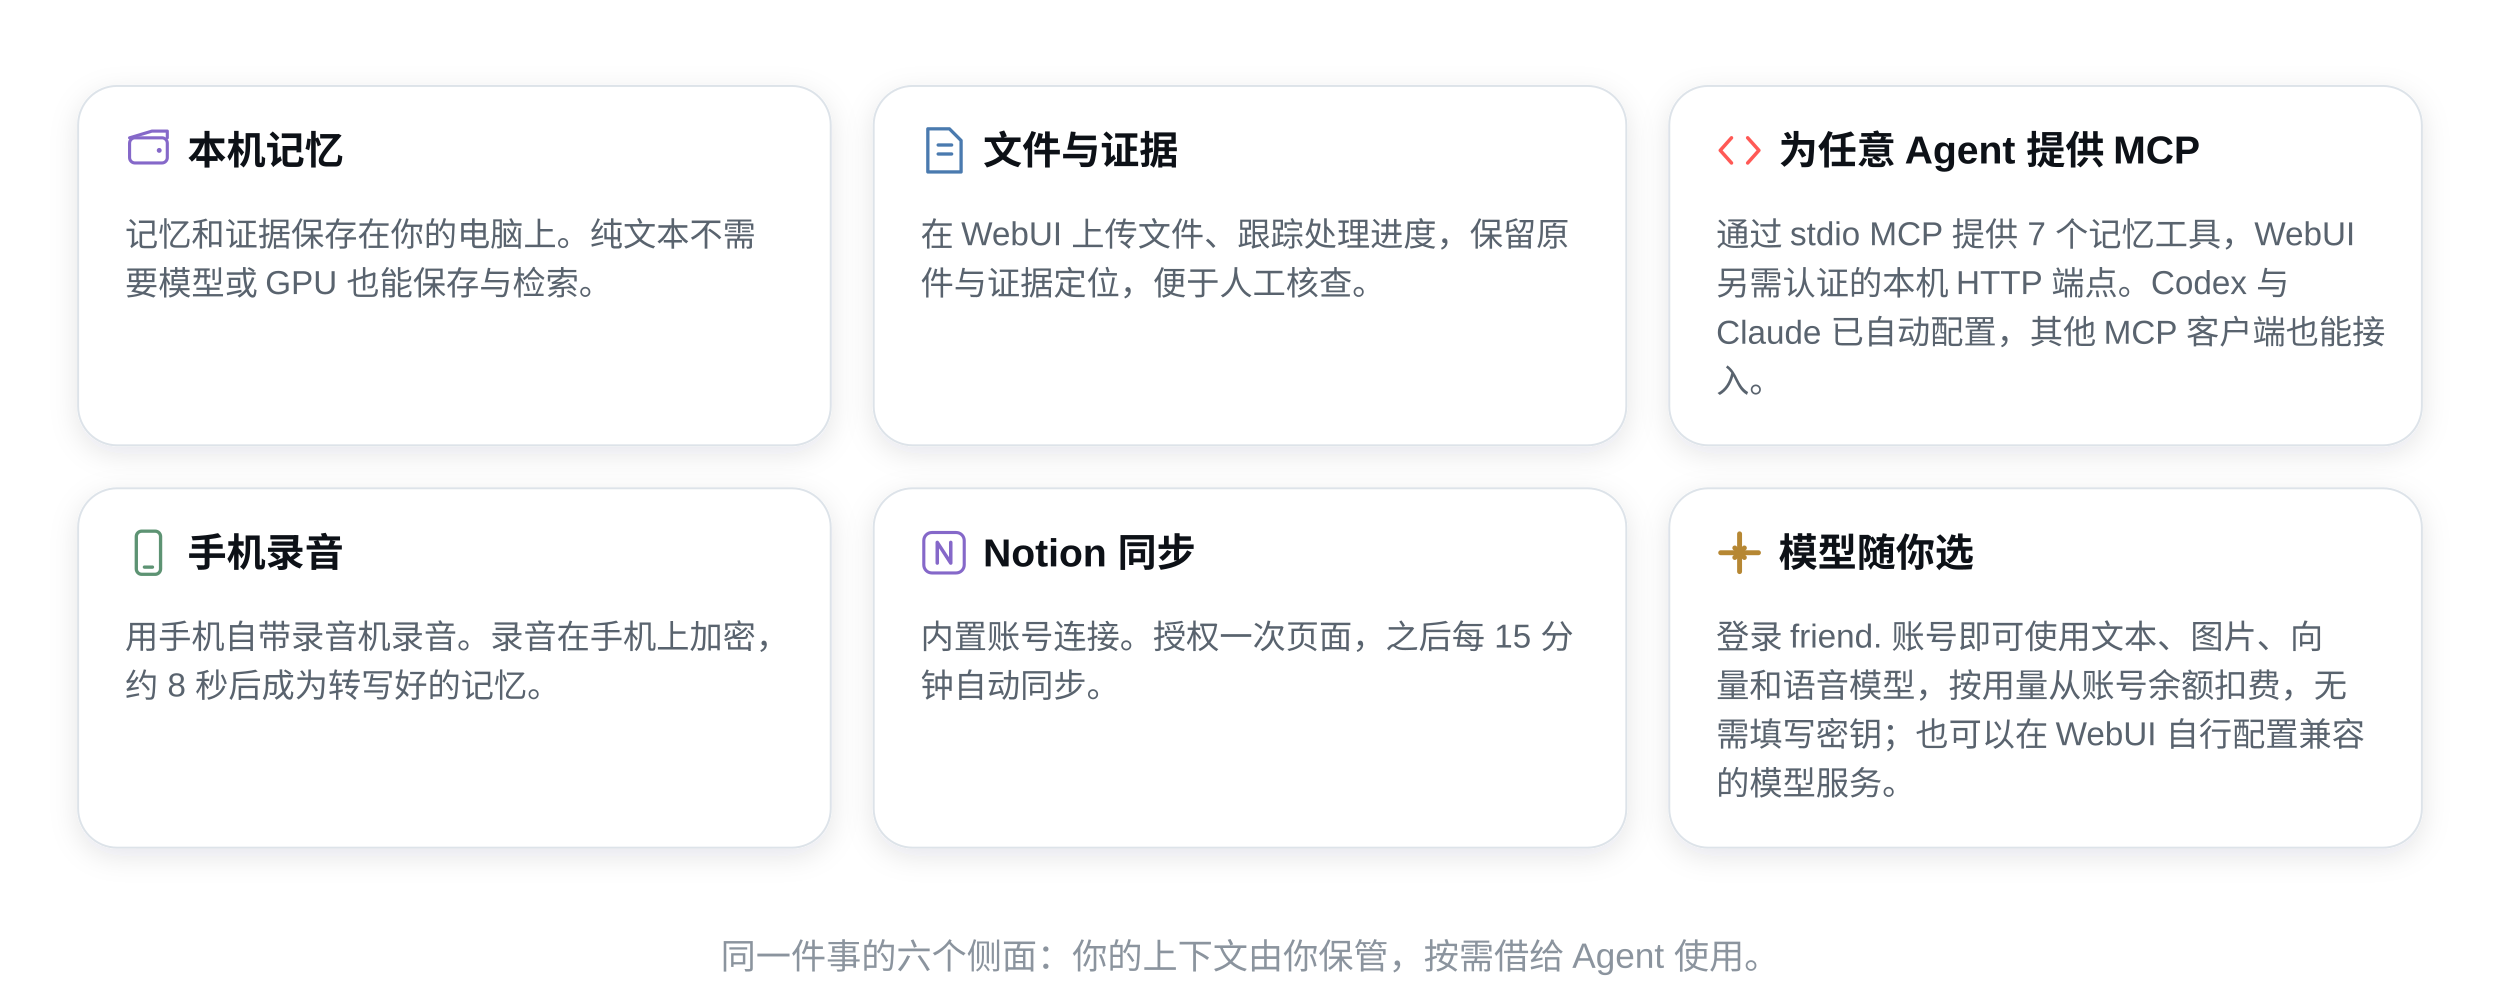
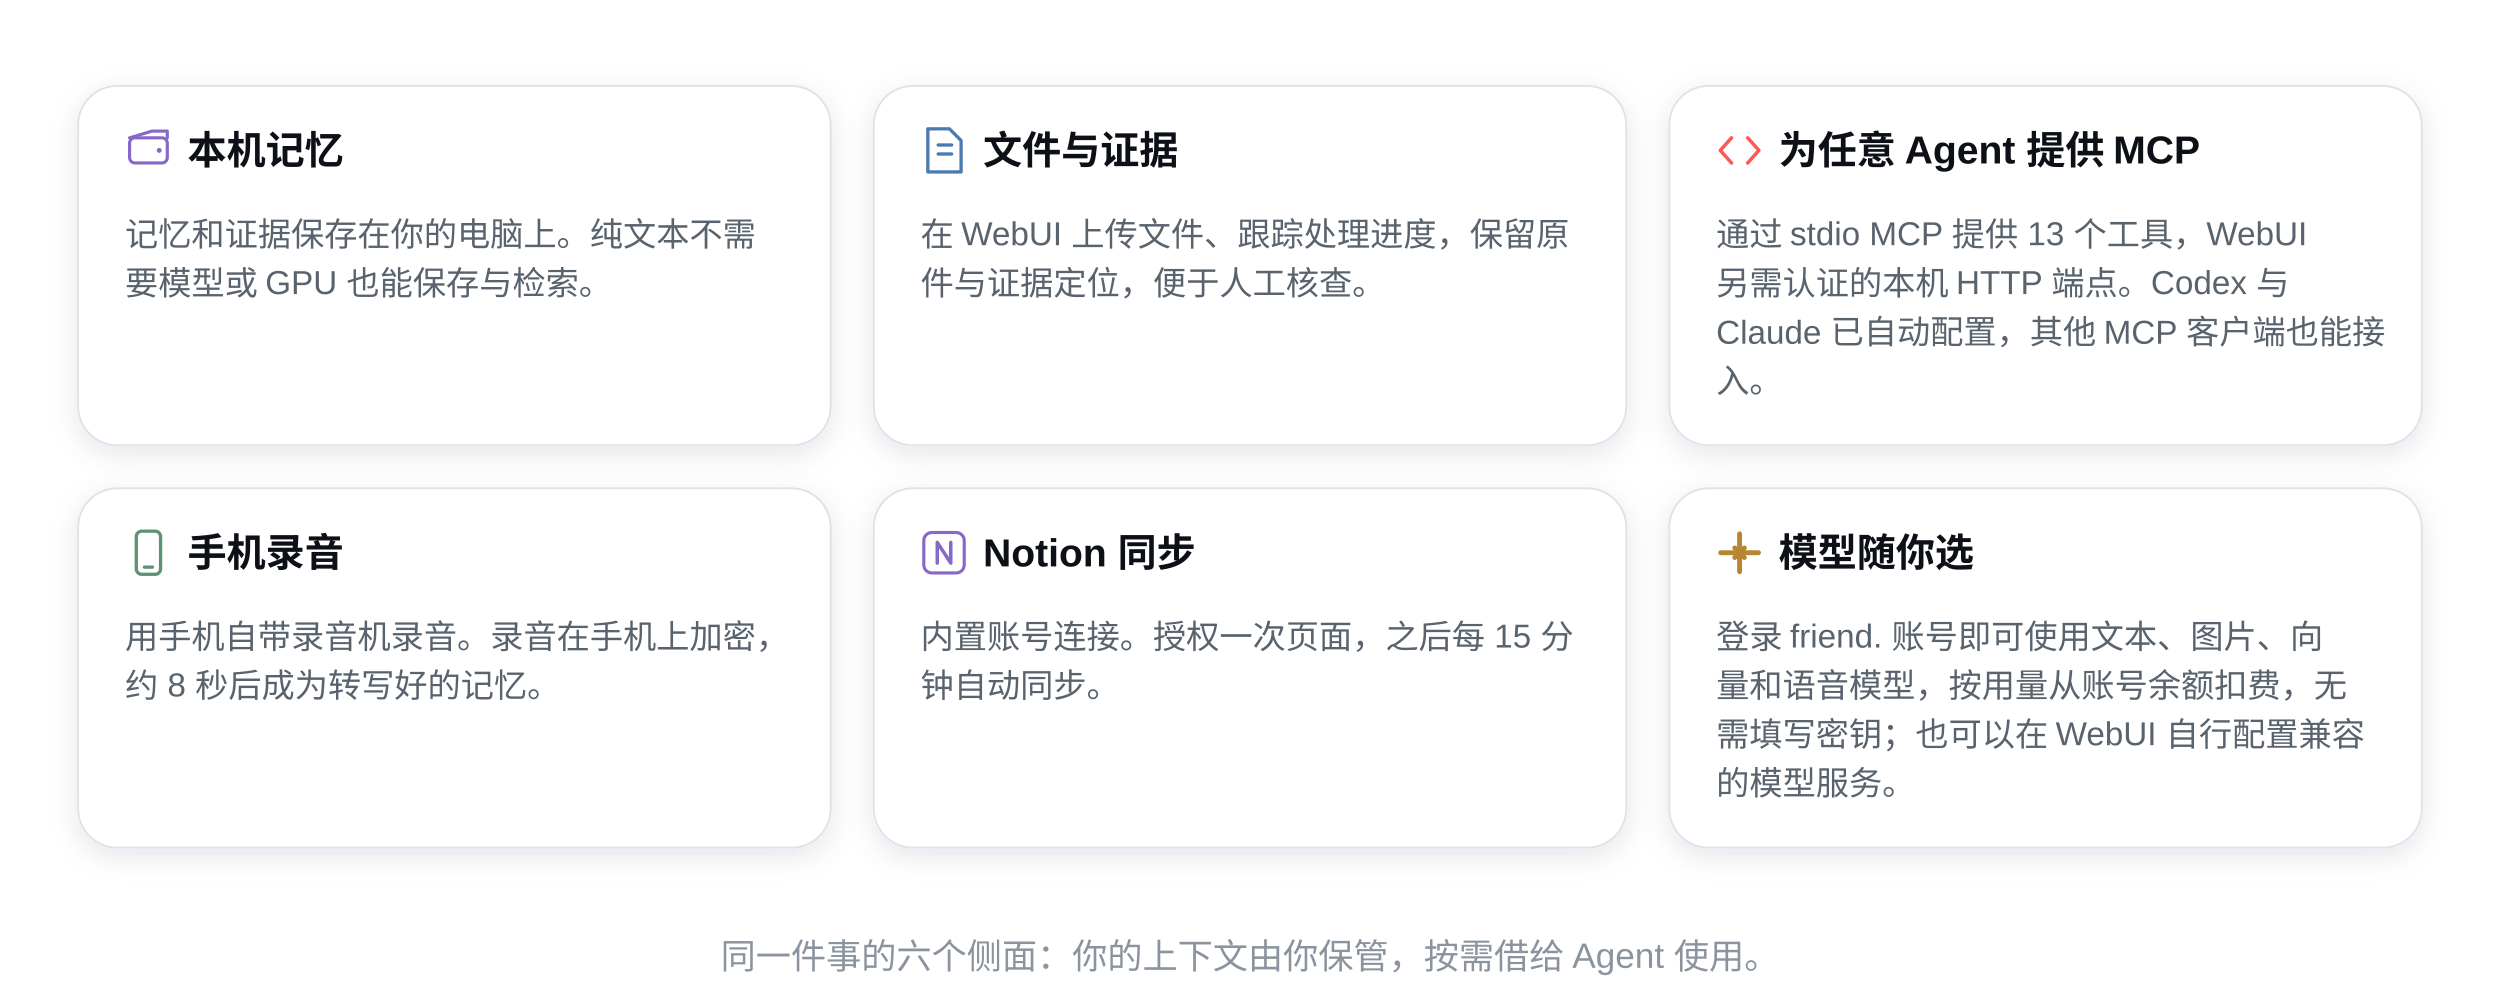
<svg xmlns="http://www.w3.org/2000/svg" viewBox="0 0 1280 512" width="1280" height="512" role="img" aria-label="六项能力：本机记忆、文件与证据、为任意 Agent 提供 MCP、手机录音、Notion 同步、可配置模型。">
  <defs>
    <radialGradient id="halo" cx="50%" cy="50%" r="50%">
      <stop offset="0" stop-color="#FF7A70" stop-opacity=".55" />
      <stop offset=".45" stop-color="#FF7A70" stop-opacity=".18" />
      <stop offset="1" stop-color="#FF7A70" stop-opacity="0" />
    </radialGradient>
    <linearGradient id="cardGrad" x1="0" y1="0" x2="0" y2="1">
      <stop offset="0" stop-color="#FFFFFF" />
      <stop offset="1" stop-color="#FFFFFF" />
    </linearGradient>
    <linearGradient id="cardAltGrad" x1="0" y1="0" x2="0" y2="1">
      <stop offset="0" stop-color="#F6F8FA" />
      <stop offset="1" stop-color="#F6F8FA" />
    </linearGradient>
    <filter id="soft" x="-30%" y="-30%" width="160%" height="180%">
      <feDropShadow dx="0" dy="8" stdDeviation="14" flood-color="rgba(31,35,40,.13)" flood-opacity="1" />
    </filter>
    <filter id="softSm" x="-30%" y="-30%" width="160%" height="180%">
      <feDropShadow dx="0" dy="4" stdDeviation="7" flood-color="rgba(31,35,40,.13)" flood-opacity=".8" />
    </filter>
  </defs>
  <style>
  .s{font-family:-apple-system, BlinkMacSystemFont, 'Segoe UI Variable Display', 'Segoe UI', 'Helvetica Neue', Arial, 'Microsoft YaHei', 'PingFang SC', 'Hiragino Sans GB', 'Noto Sans CJK SC', sans-serif}
  .m{font-family:ui-monospace, SFMono-Regular, 'SF Mono', Menlo, Consolas, 'Liberation Mono', 'Microsoft YaHei', monospace}
  .rise{opacity:0;animation:rise .9s cubic-bezier(.16,.84,.32,1) both}
  @keyframes rise{from{opacity:0;transform:translateY(14px);filter:blur(6px)}to{opacity:1;transform:none;filter:blur(0)}}
  @keyframes breathe{0%,100%{opacity:.45;transform:scale(.96)}50%{opacity:.9;transform:scale(1.05)}}
  @keyframes breathe2{
    0%{opacity:.05;transform:scale(.93);animation-timing-function:cubic-bezier(.66,0,.34,1)}
    18%{opacity:.12;transform:scale(1.03);animation-timing-function:cubic-bezier(.37,0,.63,1)}
    34%{opacity:.07;transform:scale(.99);animation-timing-function:cubic-bezier(.45,0,.55,1)}
    57%{opacity:.15;transform:scale(1.085);animation-timing-function:cubic-bezier(.3,0,.7,1)}
    72%{opacity:.088;transform:scale(1.008);animation-timing-function:cubic-bezier(.6,0,.4,1)}
    88%{opacity:.126;transform:scale(1.052);animation-timing-function:cubic-bezier(.5,0,.5,1)}
    100%{opacity:.05;transform:scale(.93)}
  }
  @keyframes twinkle{0%,100%{opacity:.12}50%{opacity:.5}}
  .tw{animation:twinkle 9s ease-in-out infinite}
  .snr{animation:snr 5.4s cubic-bezier(.16,.84,.32,1) infinite;transform-box:fill-box;transform-origin:center}
  @keyframes snr{0%{transform:scale(.5);opacity:.55}65%{opacity:0}100%{transform:scale(1.6);opacity:0}}
  .swp{animation-timing-function:cubic-bezier(.83,0,.17,1);animation-iteration-count:infinite;opacity:0}
  .march{animation:march 1.65s linear infinite}
  .dp{animation:dotpulse 2.6s ease-in-out infinite}
  @keyframes dotpulse{0%,100%{opacity:.42}50%{opacity:1}}
  @keyframes march{to{stroke-dashoffset:-24}}
  .scan{animation:scan 4s cubic-bezier(.83,0,.17,1) infinite;opacity:0}
  @keyframes scan{0%{transform:translateX(0);opacity:0}8%{opacity:1}88%{opacity:1}100%{transform:translateX(1140px);opacity:0}}
  @media (prefers-reduced-motion: reduce){
    .rise{animation:none!important;opacity:1!important;filter:none!important;transform:none!important}
    .tw{animation:none!important;opacity:.55!important}
    .snr,.swp,.scan{animation:none!important;opacity:0!important}
    .march{animation:none!important}
    .dp{animation:none!important;opacity:1!important}
  }@keyframes swp{0%{transform:translateX(0);opacity:0}18%{opacity:1}82%{opacity:1}100%{transform:translateX(285.33px);opacity:0}}</style>
  <rect width="1280" height="512" fill="#FFFFFF" />
  <g filter="url(#softSm)">
    <rect x="40" y="44" width="385.33" height="184" rx="20" fill="#FFFFFF" stroke="#DDE3E9" stroke-width="1" />
  </g>
  <g transform="translate(76 77)" opacity=".92">
    <g fill="none" stroke="#7B5BC4" stroke-width="1.6" stroke-linecap="round" stroke-linejoin="round">
      <rect x="-9.66" y="-6.44" width="19.32" height="12.88" rx="2.76" />
      <path d="M-9.66 -6.44 l11.5 -3.45 h7.82 v3.45" />
      <circle cx="5.52" cy="0" r="1.265" fill="#7B5BC4" stroke="none" />
    </g>
  </g>
  <text x="96" y="84" font-size="20" font-weight="600" fill="#0D1117" class="s">本机记忆</text>
  <text x="64" y="126" font-size="17" font-weight="400" fill="#59636E" class="s">记忆和证据保存在你的电脑上。纯文本不需</text>
  <text x="64" y="151" font-size="17" font-weight="400" fill="#59636E" class="s">要模型或 GPU 也能保存与检索。</text>
  <g filter="url(#softSm)">
    <rect x="447.33" y="44" width="385.33" height="184" rx="20" fill="#FFFFFF" stroke="#DDE3E9" stroke-width="1" />
  </g>
  <g transform="translate(483.3333 77)" opacity=".92">
    <g fill="none" stroke="#3B6FA8" stroke-width="1.7" stroke-linecap="round" stroke-linejoin="round">
      <path d="M-8.28 -11.04 h11.04 l5.98 5.98 v16.1 h-17.02 z" />
      <path d="M-2.99 -2.76 h6.9 M-2.99 1.84 h6.9" />
    </g>
  </g>
  <text x="503.33" y="84" font-size="20" font-weight="600" fill="#0D1117" class="s">文件与证据</text>
  <text x="471.33" y="126" font-size="17" font-weight="400" fill="#59636E" class="s">在 WebUI 上传文件、跟踪处理进度，保留原</text>
  <text x="471.33" y="151" font-size="17" font-weight="400" fill="#59636E" class="s">件与证据定位，便于人工核查。</text>
  <g filter="url(#softSm)">
    <rect x="854.67" y="44" width="385.33" height="184" rx="20" fill="#FFFFFF" stroke="#DDE3E9" stroke-width="1" />
  </g>
  <g transform="translate(890.6667 77)" opacity=".92">
    <g fill="none" stroke="#FF4B47" stroke-width="1.8" stroke-linecap="round" stroke-linejoin="round">
      <path d="M-4.14 -6.44 l-5.75 6.44 l5.75 6.44" />
      <path d="M4.14 -6.44 l5.75 6.44 l-5.75 6.44" />
    </g>
  </g>
  <text x="910.67" y="84" font-size="20" font-weight="600" fill="#0D1117" class="s">为任意 Agent 提供 MCP</text>
-   <text x="878.67" y="126" font-size="17" font-weight="400" fill="#59636E" class="s">通过 stdio MCP 提供 7 个记忆工具，WebUI</text>
+   <text x="878.67" y="126" font-size="17" font-weight="400" fill="#59636E" class="s">通过 stdio MCP 提供 13 个工具，WebUI</text>
  <text x="878.67" y="151" font-size="17" font-weight="400" fill="#59636E" class="s">另需认证的本机 HTTP 端点。Codex 与</text>
  <text x="878.67" y="176" font-size="17" font-weight="400" fill="#59636E" class="s">Claude 已自动配置，其他 MCP 客户端也能接</text>
  <text x="878.67" y="201" font-size="17" font-weight="400" fill="#59636E" class="s">入。</text>
  <g filter="url(#softSm)">
    <rect x="40" y="250" width="385.33" height="184" rx="20" fill="#FFFFFF" stroke="#DDE3E9" stroke-width="1" />
  </g>
  <g transform="translate(76 283)" opacity=".92">
    <g fill="none" stroke="#4F8A67" stroke-width="1.7" stroke-linecap="round">
      <rect x="-6.21" y="-11.04" width="12.42" height="22.08" rx="2.76" />
      <path d="M-2.07 7.36 h4.14" />
    </g>
  </g>
  <text x="96" y="290" font-size="20" font-weight="600" fill="#0D1117" class="s">手机录音</text>
  <text x="64" y="332" font-size="17" font-weight="400" fill="#59636E" class="s">用手机自带录音机录音。录音在手机上加密，</text>
  <text x="64" y="357" font-size="17" font-weight="400" fill="#59636E" class="s">约 8 秒后成为转写好的记忆。</text>
  <g filter="url(#softSm)">
    <rect x="447.33" y="250" width="385.33" height="184" rx="20" fill="#FFFFFF" stroke="#DDE3E9" stroke-width="1" />
  </g>
  <g transform="translate(483.3333 283)" opacity=".92">
    <g>
      <rect x="-10.35" y="-10.35" width="20.7" height="20.7" rx="4.14" fill="none" stroke="#7B5BC4" stroke-width="1.6" />
      <path d="M-3.45 5.29 v-10.58 l6.9 10.58 v-10.58" fill="none" stroke="#7B5BC4" stroke-width="1.8" stroke-linecap="round" stroke-linejoin="round" />
    </g>
  </g>
  <text x="503.33" y="290" font-size="20" font-weight="600" fill="#0D1117" class="s">Notion 同步</text>
  <text x="471.33" y="332" font-size="17" font-weight="400" fill="#59636E" class="s">内置账号连接。授权一次页面，之后每 15 分</text>
  <text x="471.33" y="357" font-size="17" font-weight="400" fill="#59636E" class="s">钟自动同步。</text>
  <g filter="url(#softSm)">
    <rect x="854.67" y="250" width="385.33" height="184" rx="20" fill="#FFFFFF" stroke="#DDE3E9" stroke-width="1" />
  </g>
  <g transform="translate(890.6667 283)" opacity=".92">
    <g>
      <line x1="0" y1="0" x2="0" y2="-9.66" stroke="#B07D22" stroke-width="2.53" stroke-linecap="round" />
      <line x1="0" y1="0" x2="2.44" y2="-2.44" stroke="#B07D22" stroke-width="2.53" stroke-linecap="round" />
      <line x1="0" y1="0" x2="9.66" y2="0" stroke="#B07D22" stroke-width="2.53" stroke-linecap="round" />
      <line x1="0" y1="0" x2="2.44" y2="2.44" stroke="#B07D22" stroke-width="2.53" stroke-linecap="round" />
      <line x1="0" y1="0" x2="0" y2="9.66" stroke="#B07D22" stroke-width="2.53" stroke-linecap="round" />
      <line x1="0" y1="0" x2="-2.44" y2="2.44" stroke="#B07D22" stroke-width="2.53" stroke-linecap="round" />
      <line x1="0" y1="0" x2="-9.66" y2="0" stroke="#B07D22" stroke-width="2.53" stroke-linecap="round" />
      <line x1="0" y1="0" x2="-2.44" y2="-2.44" stroke="#B07D22" stroke-width="2.53" stroke-linecap="round" />
    </g>
  </g>
  <text x="910.67" y="290" font-size="20" font-weight="600" fill="#0D1117" class="s">模型随你选</text>
  <text x="878.67" y="332" font-size="17" font-weight="400" fill="#59636E" class="s">登录 friend. 账号即可使用文本、图片、向</text>
  <text x="878.67" y="357" font-size="17" font-weight="400" fill="#59636E" class="s">量和语音模型，按用量从账号余额扣费，无</text>
  <text x="878.67" y="382" font-size="17" font-weight="400" fill="#59636E" class="s">需填写密钥；也可以在 WebUI 自行配置兼容</text>
  <text x="878.67" y="407" font-size="17" font-weight="400" fill="#59636E" class="s">的模型服务。</text>
  <text x="640" y="496" font-size="18" font-weight="400" fill="#8B949E" text-anchor="middle" class="s">同一件事的六个侧面：你的上下文由你保管，按需借给 Agent 使用。</text>
</svg>
